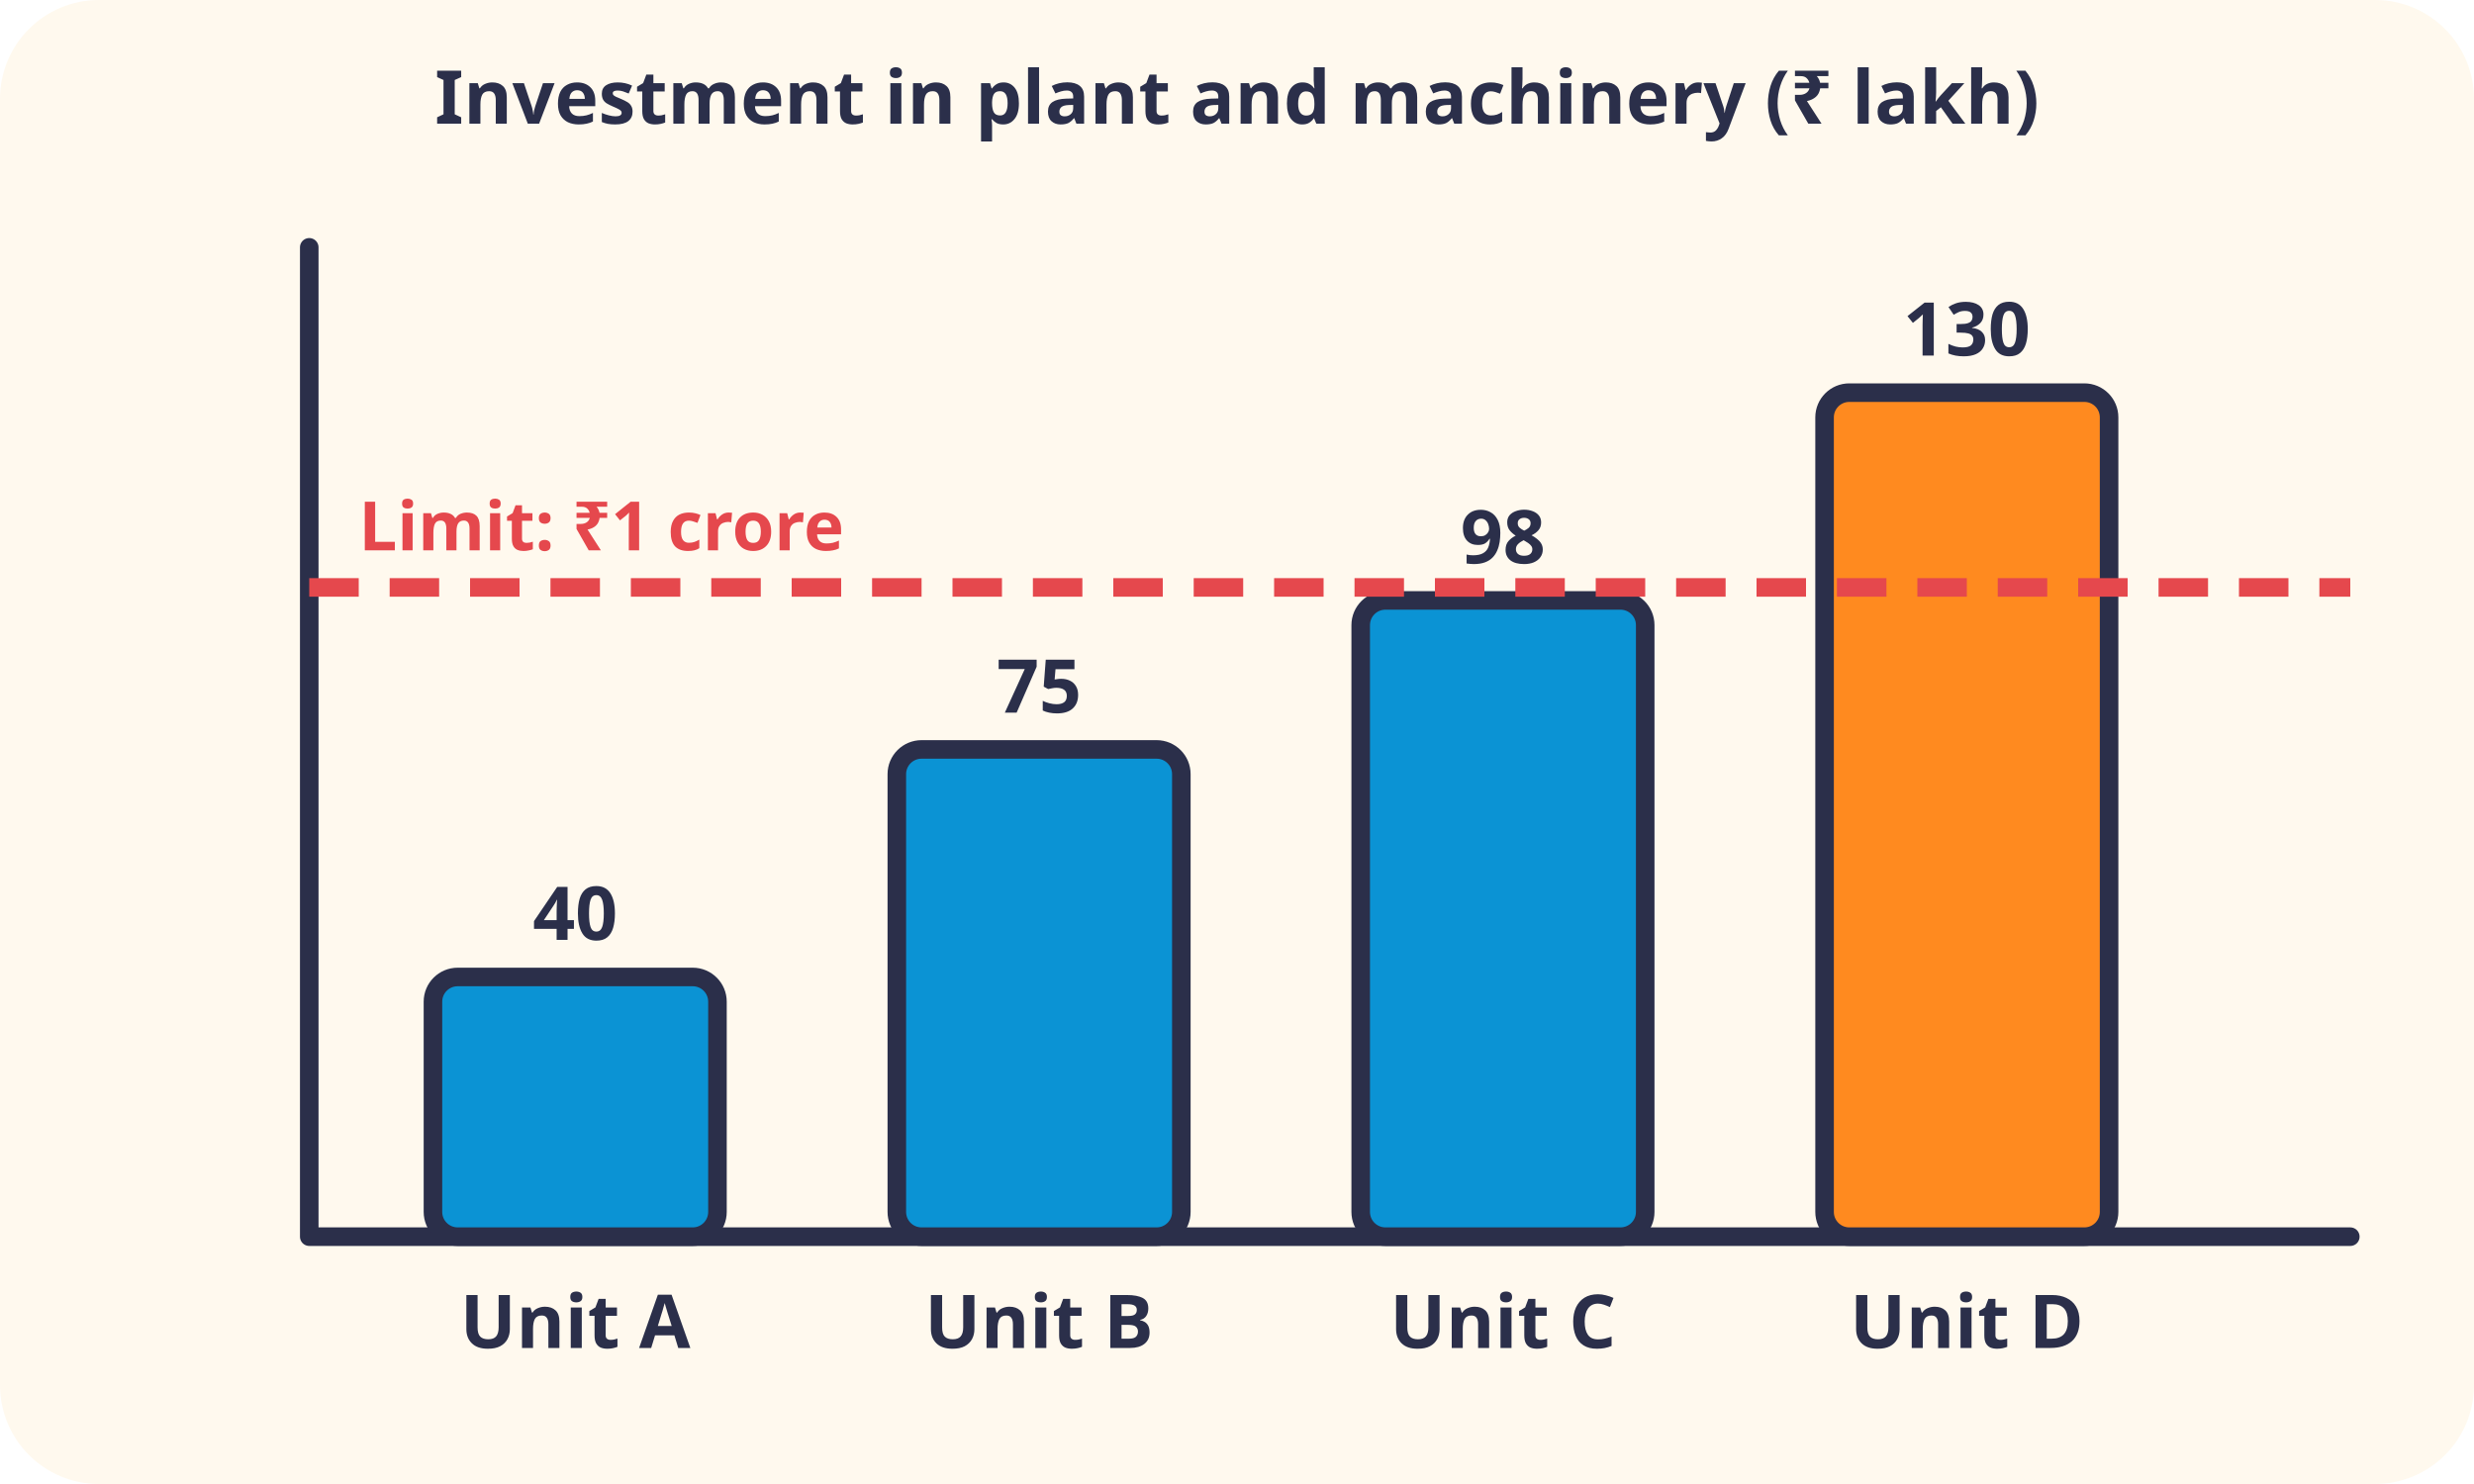
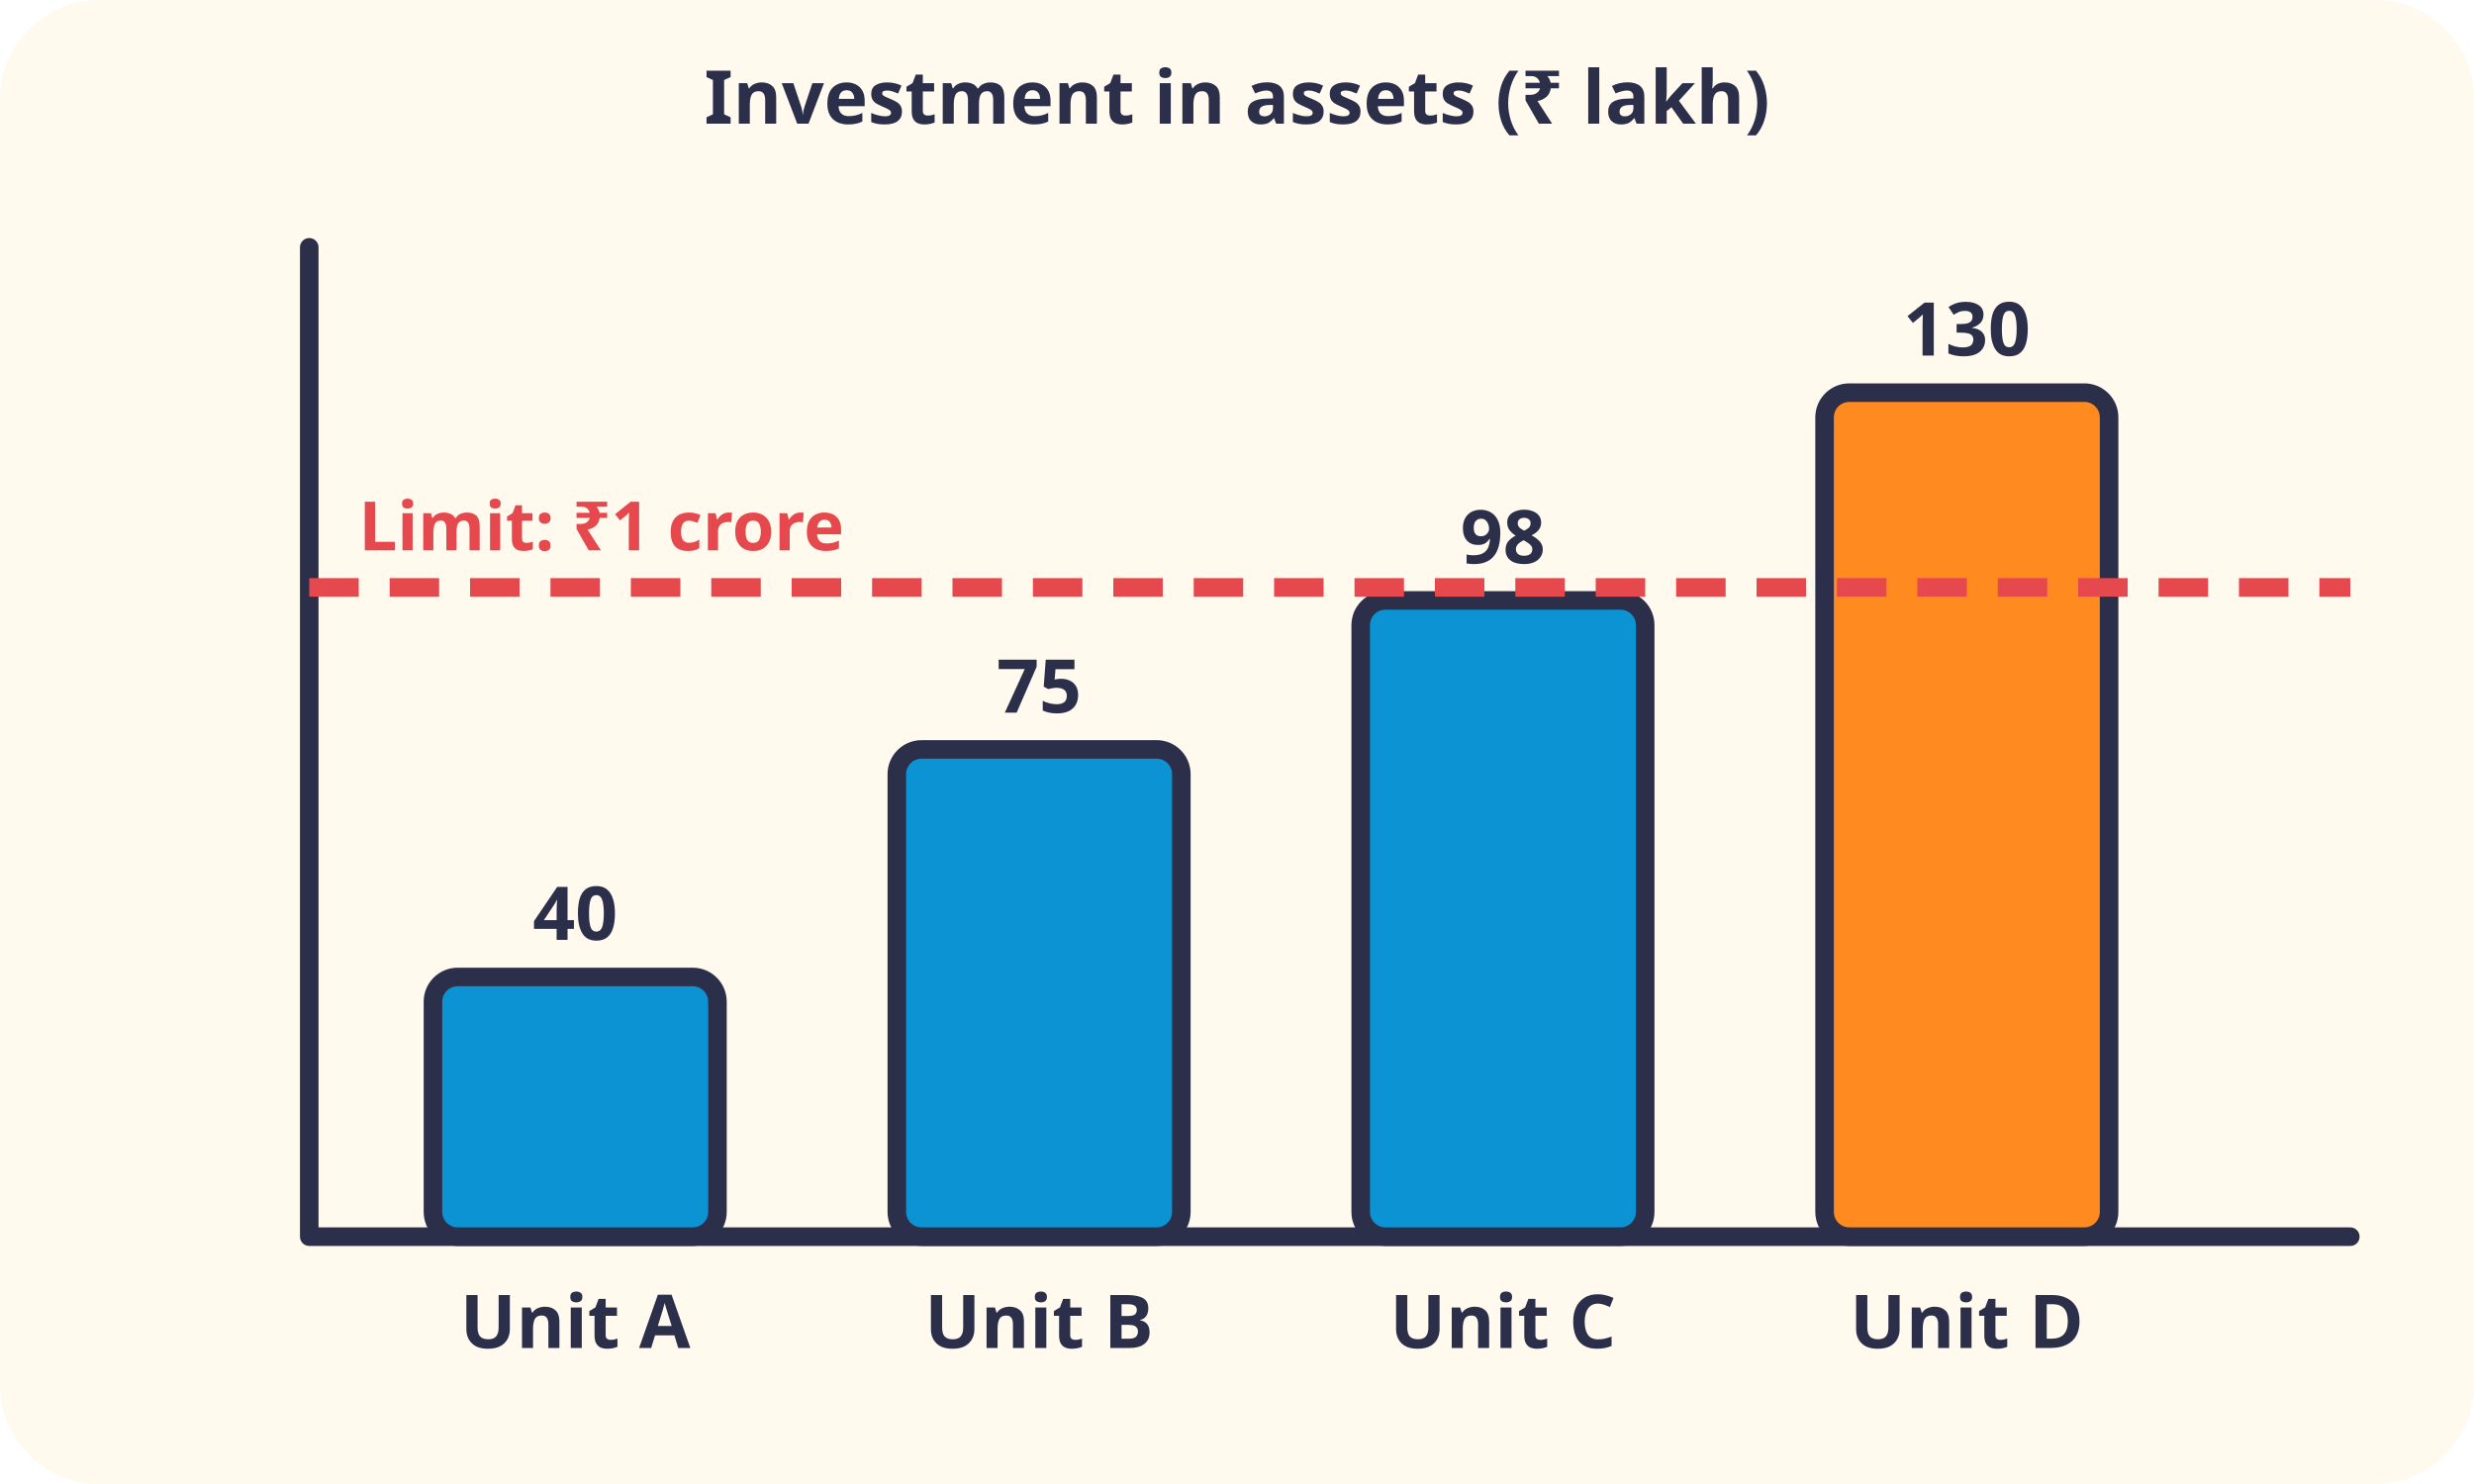
<svg xmlns="http://www.w3.org/2000/svg" viewBox="0 0 400 240" role="img">
  <style>text{font-family:sans-serif;font-weight:700;fill:#2B2F4A}
.fl{stroke-dasharray:7 6;animation:fl 1s linear infinite}
@keyframes fl{to{stroke-dashoffset:-13}}
.bob,.pul,.spin,.rise,.sway,.sw,.blk,.fall,.drift{transform-box:fill-box;transform-origin:center}
.bob{animation:bob 2.4s ease-in-out infinite}
@keyframes bob{50%{transform:translateY(-4px)}}
.pul{animation:pul 2.4s ease-in-out infinite}
@keyframes pul{50%{transform:scale(1.12)}}
.spin{animation:spin 14s linear infinite}
@keyframes spin{to{transform:rotate(360deg)}}
.rise{animation:rise 2.6s ease-out infinite}
@keyframes rise{0%{transform:translateY(0);opacity:0}20%{opacity:1}100%{transform:translateY(-34px);opacity:0}}
.fall{animation:fall 1.6s linear infinite}
@keyframes fall{0%{transform:translateY(-6px);opacity:0}30%{opacity:1}100%{transform:translateY(24px);opacity:0}}
.sway{transform-origin:50% 100%;animation:sway 3s ease-in-out infinite alternate}
@keyframes sway{from{transform:rotate(-5deg)}to{transform:rotate(5deg)}}
.sw{animation:sw 4s ease-in-out infinite alternate}
@keyframes sw{from{transform:translateX(-14px)}to{transform:translateX(14px)}}
.blk{animation:blk 2s ease-in-out infinite}
@keyframes blk{50%{opacity:.35}}
.drift{animation:drift 3s ease-in-out infinite alternate}
@keyframes drift{from{transform:translateX(-6px)}to{transform:translateX(6px)}}
@media (prefers-reduced-motion: reduce){*{animation:none!important}}</style>
  <defs>
    <marker id="ah" viewBox="0 0 10 10" refX="7" refY="5" markerWidth="5" markerHeight="5" orient="auto">
      <path d="M0 0L10 5L0 10z" fill="#2B2F4A" />
    </marker>
    <marker id="aho" viewBox="0 0 10 10" refX="7" refY="5" markerWidth="5" markerHeight="5" orient="auto">
      <path d="M0 0L10 5L0 10z" fill="#FF8A1F" />
    </marker>
    <marker id="ahr" viewBox="0 0 10 10" refX="7" refY="5" markerWidth="5" markerHeight="5" orient="auto">
      <path d="M0 0L10 5L0 10z" fill="#E5484D" />
    </marker>
    <marker id="ahg" viewBox="0 0 10 10" refX="7" refY="5" markerWidth="5" markerHeight="5" orient="auto">
      <path d="M0 0L10 5L0 10z" fill="#3FA34D" />
    </marker>
    <marker id="ahb" viewBox="0 0 10 10" refX="7" refY="5" markerWidth="5" markerHeight="5" orient="auto">
      <path d="M0 0L10 5L0 10z" fill="#0B93D4" />
    </marker>
  </defs>
  <rect width="100%" height="100%" rx="16" fill="#FFF9EE" />
-   <text x="200" y="20" font-size="12" text-anchor="middle">Investment in plant and machinery (₹ lakh)</text>
+   <text x="200" y="20" font-size="12" text-anchor="middle">Investment in assets (₹ lakh)</text>
  <path d="M50 200H380M50 200V40" stroke="#2B2F4A" stroke-width="3" stroke-linecap="round" stroke-linejoin="round" />
  <rect x="70" y="158.0" width="46" height="42.0" rx="4" fill="#0B93D4" stroke="#2B2F4A" stroke-width="3" stroke-linecap="round" stroke-linejoin="round" />
  <text x="93" y="218" font-size="12" text-anchor="middle">Unit A</text>
  <text x="93" y="152.0" font-size="12" text-anchor="middle">40</text>
  <rect x="145" y="121.2" width="46" height="78.8" rx="4" fill="#0B93D4" stroke="#2B2F4A" stroke-width="3" stroke-linecap="round" stroke-linejoin="round" />
  <text x="168" y="218" font-size="12" text-anchor="middle">Unit B</text>
  <text x="168" y="115.25" font-size="12" text-anchor="middle">75</text>
  <rect x="220" y="97.1" width="46" height="102.9" rx="4" fill="#0B93D4" stroke="#2B2F4A" stroke-width="3" stroke-linecap="round" stroke-linejoin="round" />
  <text x="243" y="218" font-size="12" text-anchor="middle">Unit C</text>
  <text x="243" y="91.1" font-size="12" text-anchor="middle">98</text>
  <rect x="295" y="63.5" width="46" height="136.5" rx="4" fill="#FF8A1F" stroke="#2B2F4A" stroke-width="3" stroke-linecap="round" stroke-linejoin="round" />
  <text x="318" y="218" font-size="12" text-anchor="middle">Unit D</text>
  <text x="318" y="57.5" font-size="12" text-anchor="middle">130</text>
  <path d="M50 95.0H380" stroke="#E5484D" stroke-width="3" stroke-dasharray="8 5" />
  <text x="58" y="89.0" font-size="11" text-anchor="start" style="fill:#E5484D">Limit: ₹1 crore</text>
</svg>
